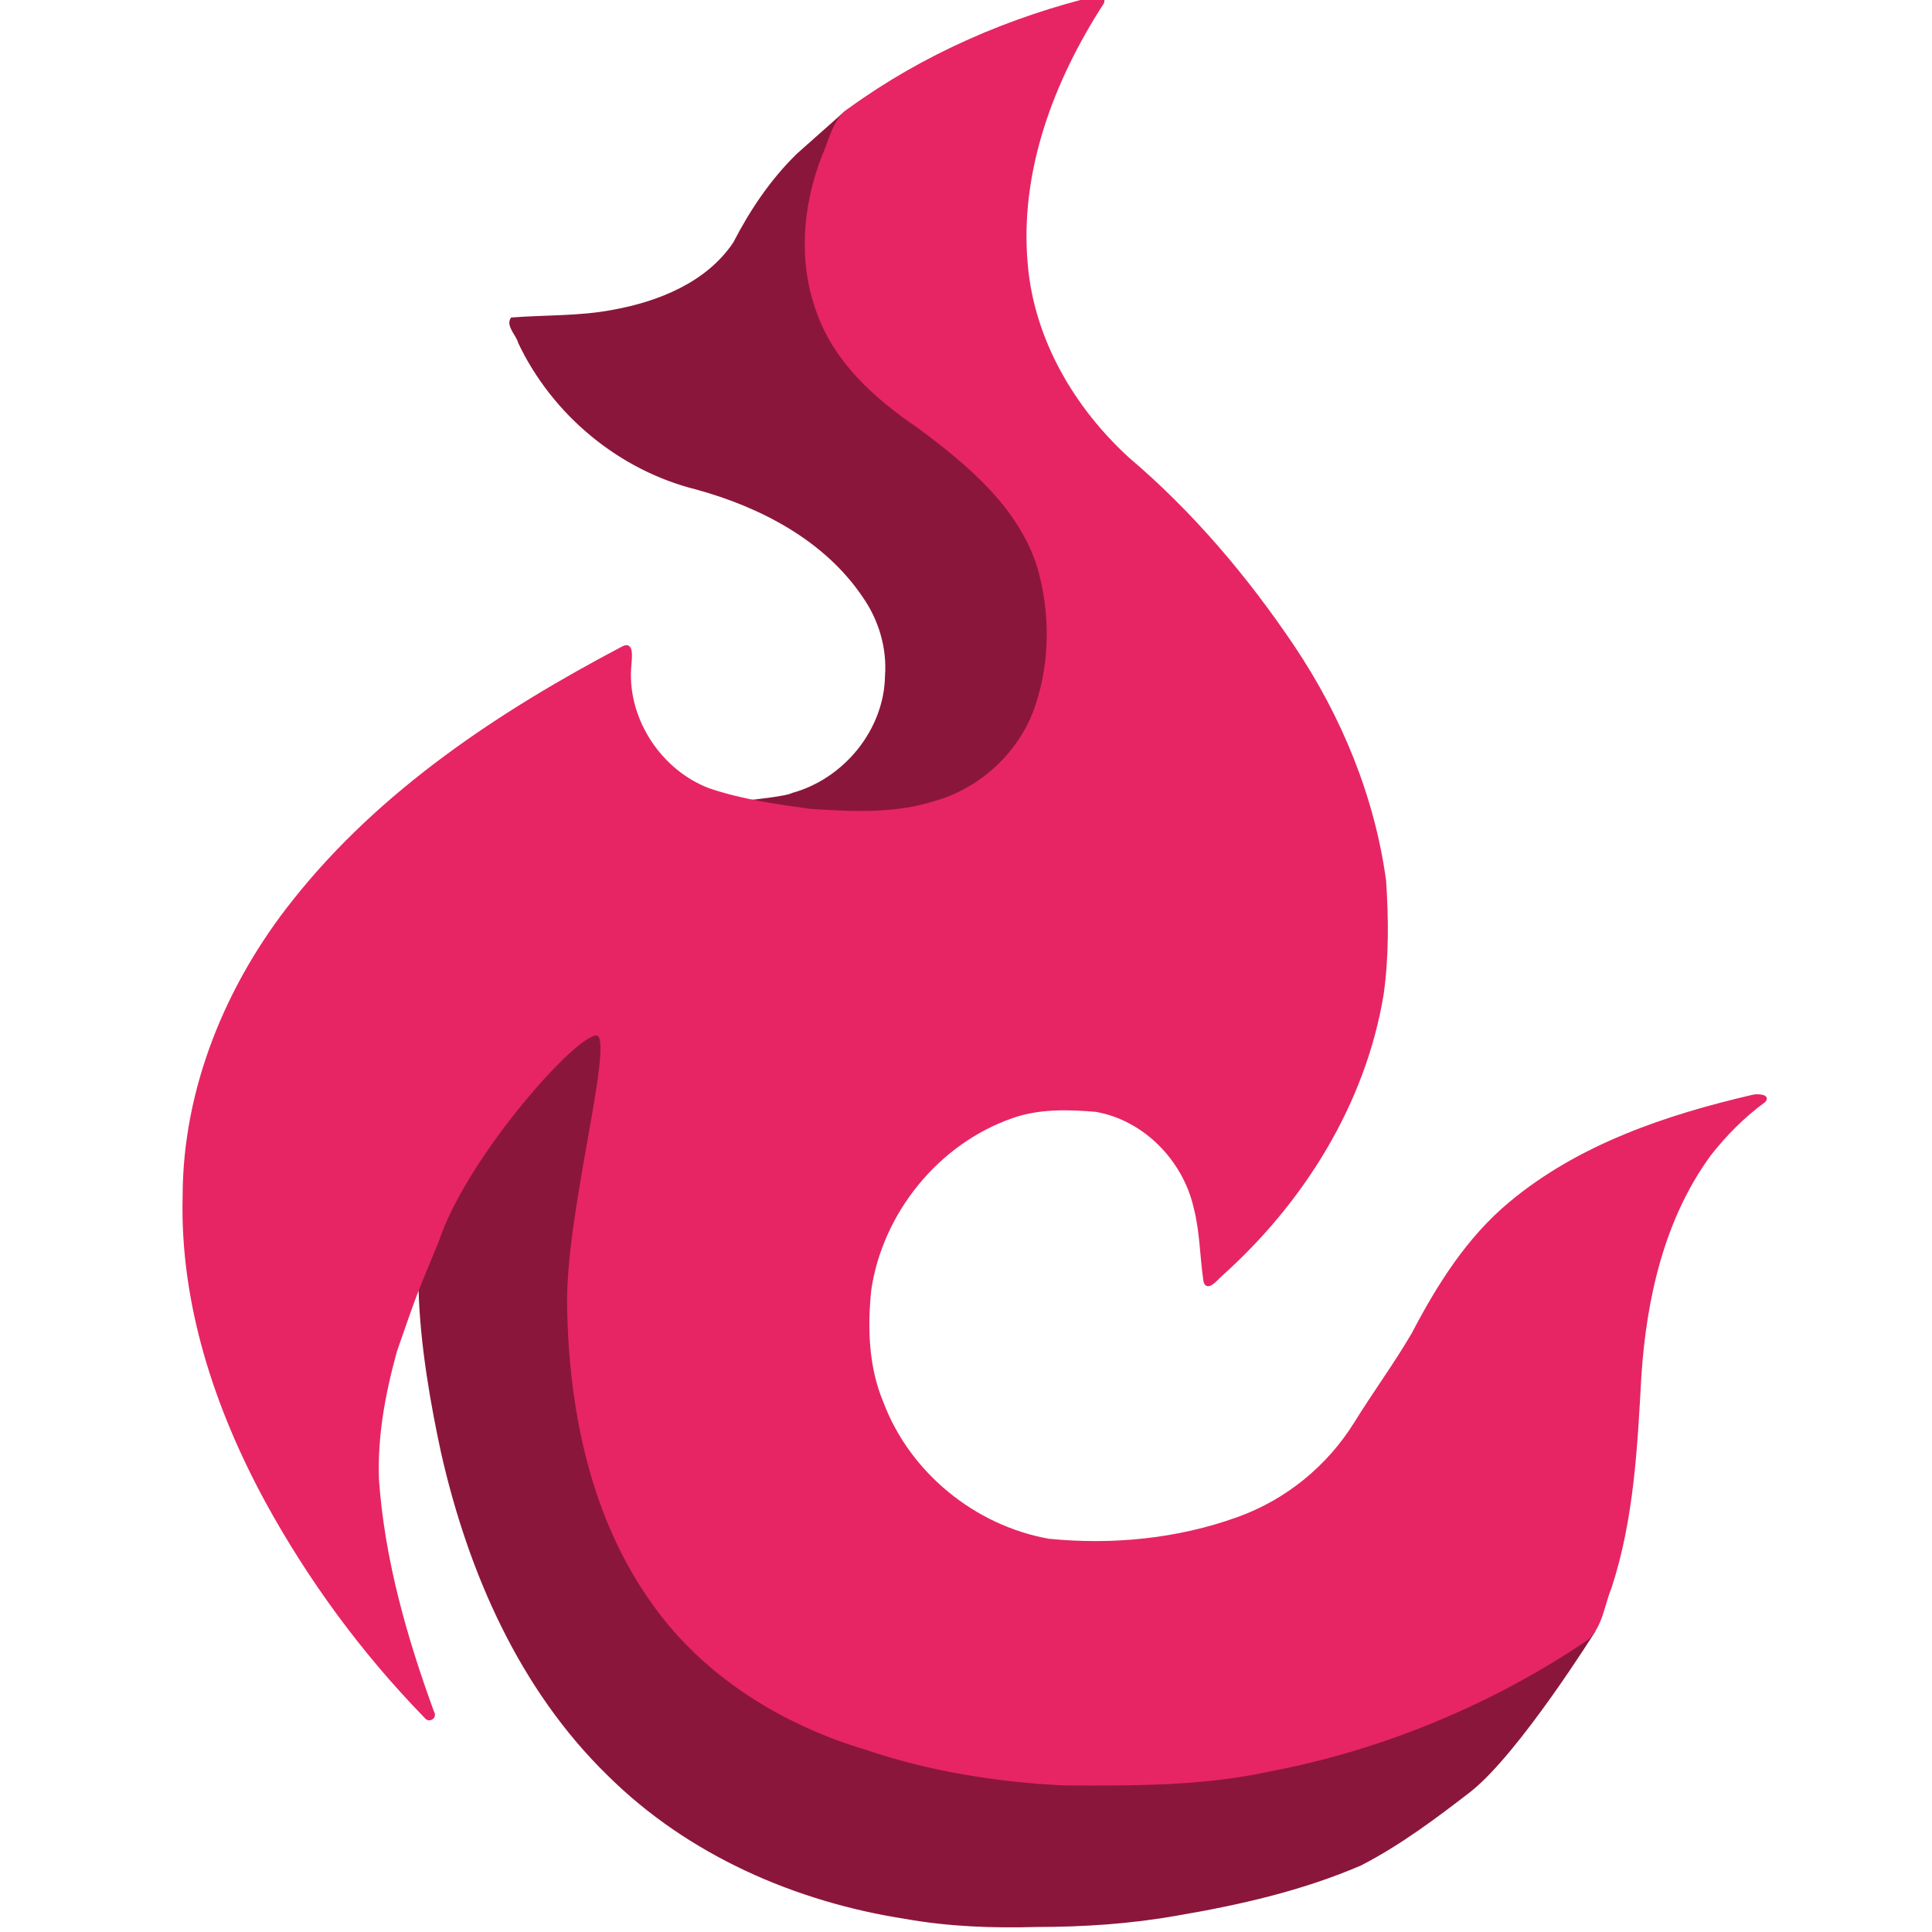
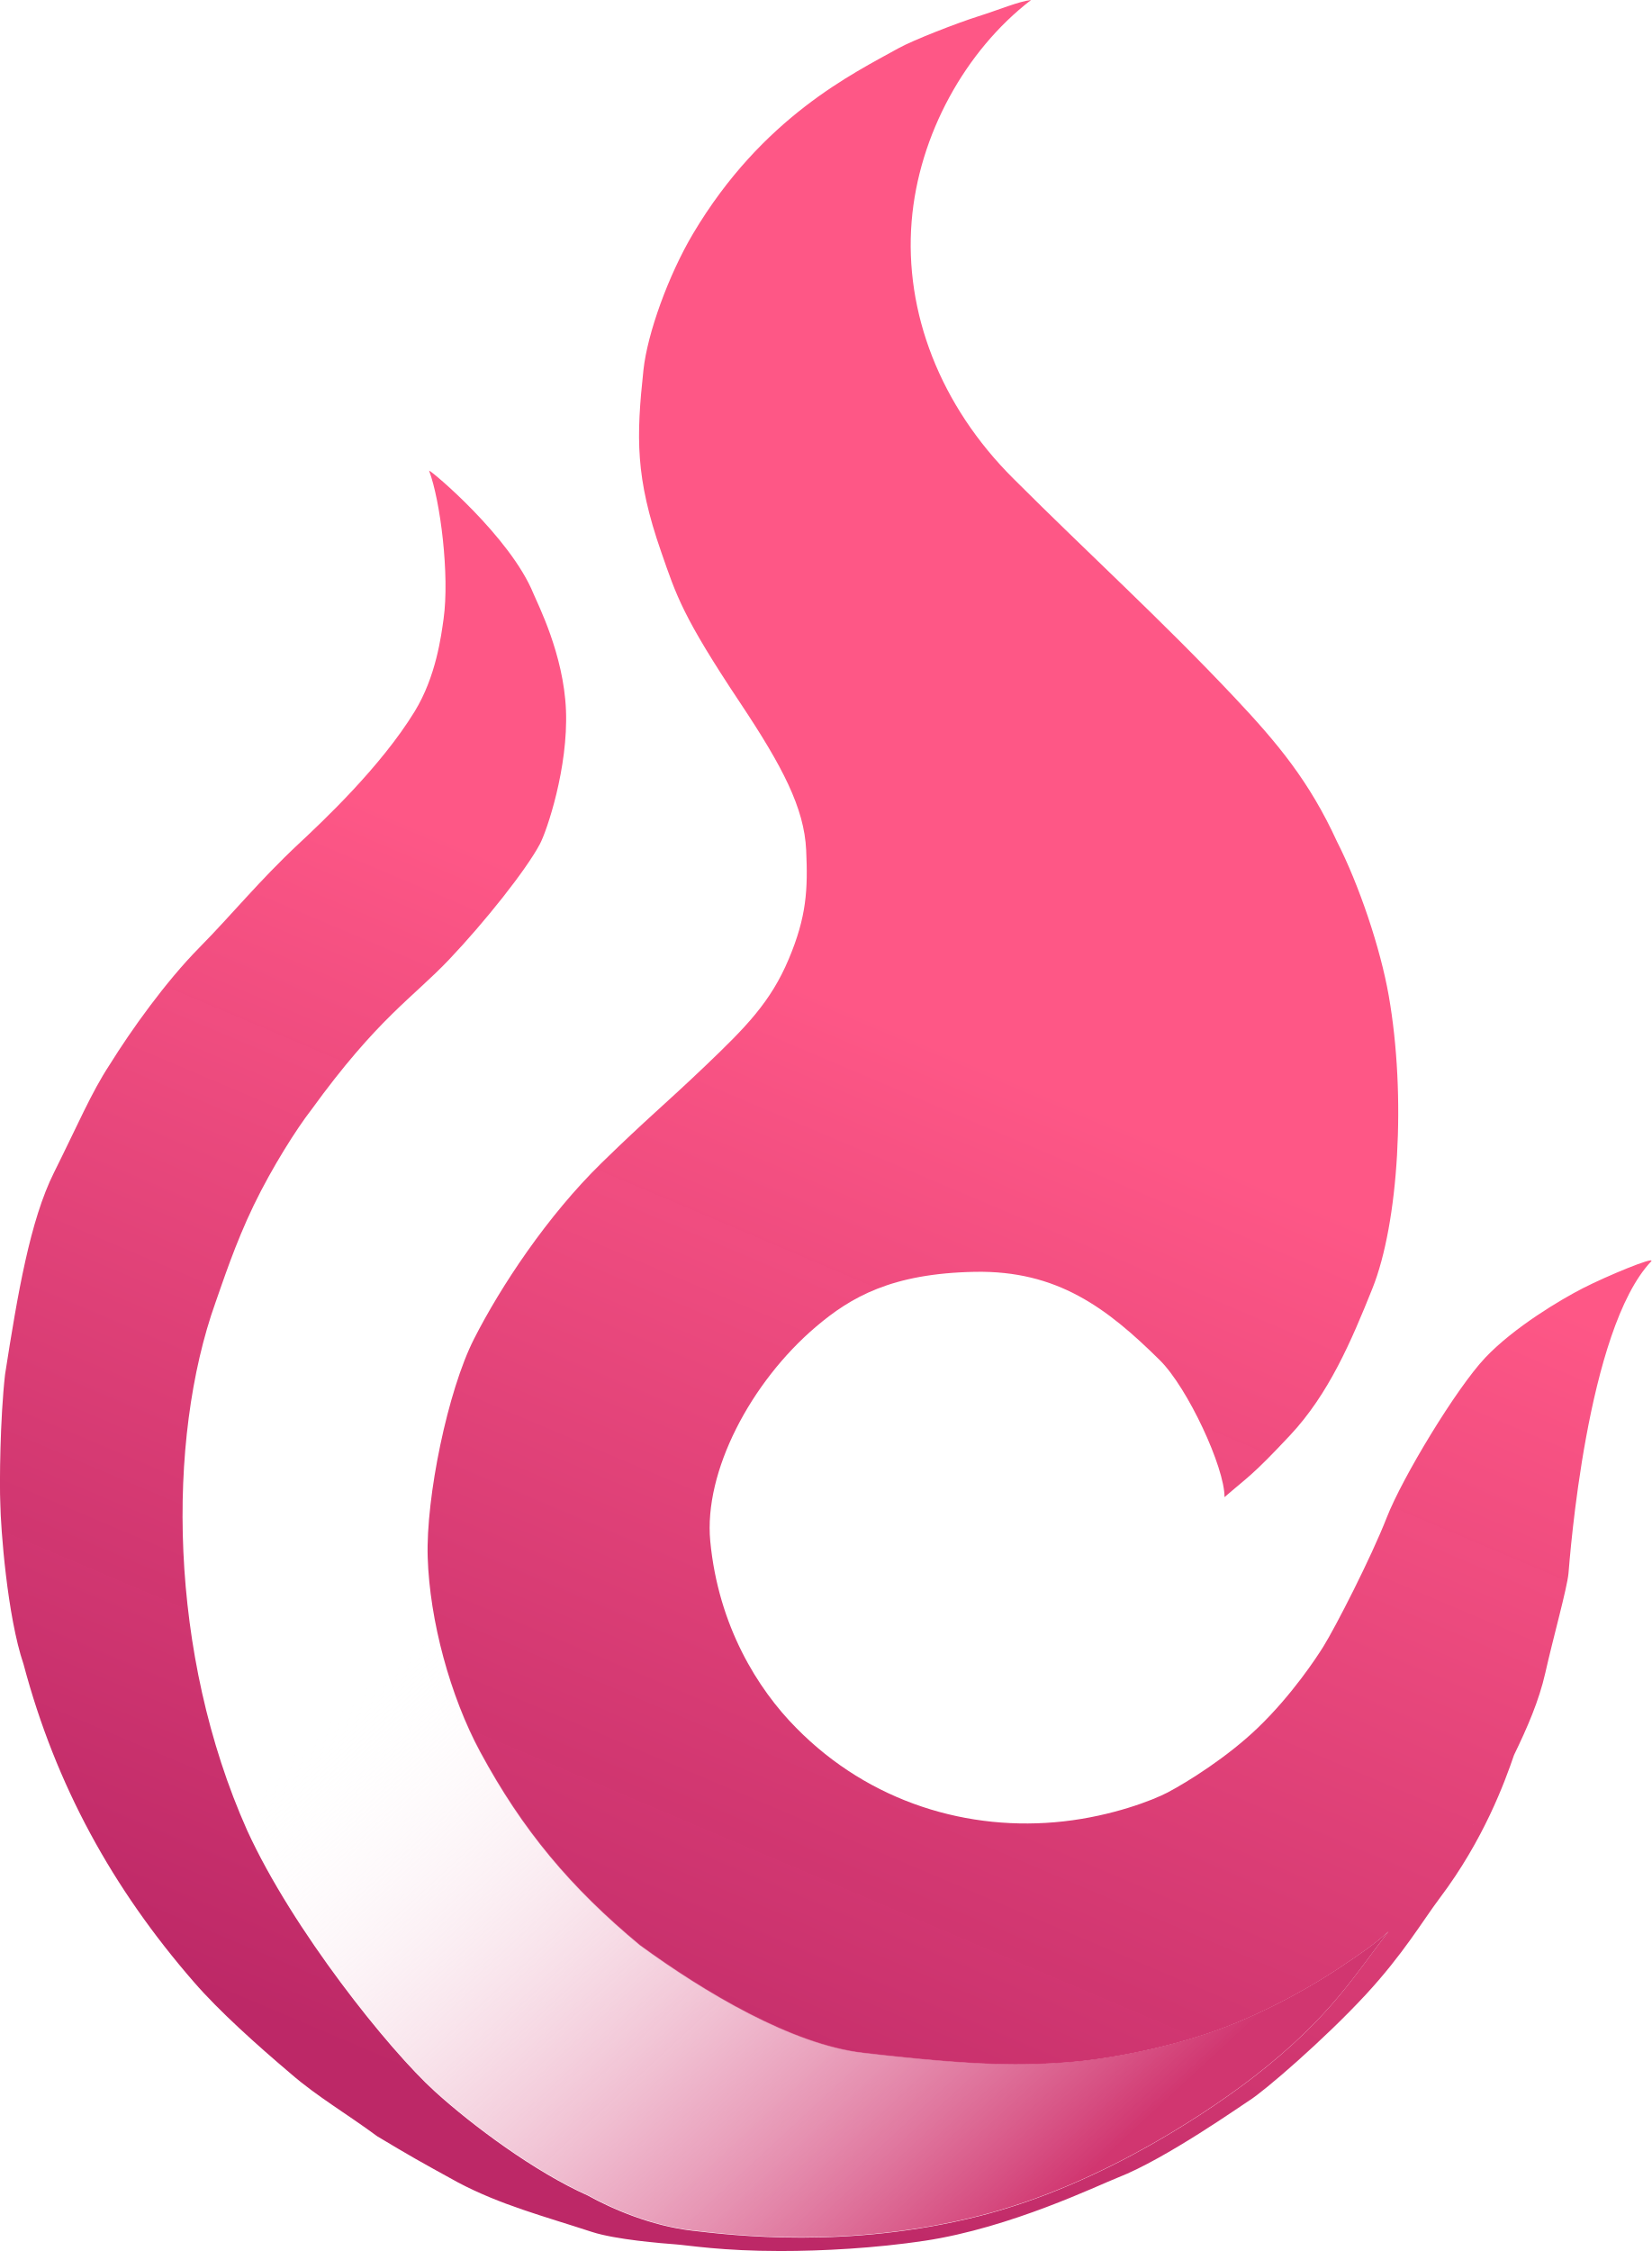
- <svg xmlns="http://www.w3.org/2000/svg" width="73.84mm" height="73.84mm" viewBox="0 0 73.84 73.84" version="1.1" id="svg903">
-   <defs id="defs900" />
-   <g id="layer1" transform="translate(-35.04267,-255.6574)">
-     <g id="g1092" transform="translate(6.975662,-0.1777103)">
-       <path style="fill:#8b163c;fill-opacity:1;stroke:#8b163c;stroke-width:0.114;stroke-linecap:round;stroke-linejoin:miter;stroke-miterlimit:4;stroke-dasharray:none;stroke-opacity:1" d="m 50.717,295.53 c 2.056,-13.709 -1.14,0.736 -1.662,1.158 -1.452,1.256 -2.643,2.804 -3.454,4.546 -0.705,1.504 -1.298,2.192 -1.481,3.848 0.054,2.16 0.481,4.529 0.868,6.302 1.033,4.533 2.982,9.003 6.36,12.285 3.042,3.014 7.134,4.801 11.334,5.45 1.652,0.296 3.332,0.355 5.006,0.307 1.792,0 3.583,-0.117 5.349,-0.432 2.394,-0.407 4.79,-0.951 7.027,-1.915 1.498,-0.773 2.857,-1.792 4.187,-2.821 1.85,-1.471 4.75,-6.117 4.75,-6.117 0,0 -0.708,0.646 -0.875,0.726 -4.133,2.631 -8.815,4.362 -13.677,4.948 -4.461,0.53 -9.055,0.213 -13.345,-1.182 -2.733,-0.854 -5.337,-2.303 -7.222,-4.485 -2.247,-2.534 -3.4,-5.848 -3.842,-9.157 -0.289,-2.089 -0.04,-4.215 0.01,-6.318 0.157,-2.312 0.974,-4.669 1.4,-6.959 0.026,-0.106 -0.702,-0.382 -0.731,-0.185 z" id="path9424" />
-       <path style="fill:#8b163c;fill-opacity:1;stroke:#8b163c;stroke-width:0.114;stroke-linecap:round;stroke-linejoin:miter;stroke-miterlimit:4;stroke-dasharray:none;stroke-opacity:1" d="m 60.407,260.114 c 0,0 -1.475,1.314 -1.844,1.638 -0.999,0.974 -1.782,2.139 -2.418,3.374 -1.035,1.552 -2.899,2.294 -4.672,2.611 -1.271,0.239 -2.566,0.191 -3.841,0.288 -0.167,0.268 0.222,0.606 0.294,0.898 1.294,2.728 3.827,4.836 6.762,5.565 2.471,0.677 4.929,1.958 6.393,4.128 0.62,0.883 0.949,1.975 0.867,3.061 -0.037,2.081 -1.593,3.97 -3.584,4.517 -0.229,0.132 -1.607,0.27 -1.607,0.27 0,0 1.283,0.168 1.476,0.239 1.793,0.281 3.661,0.323 5.425,-0.151 1.714,-0.471 3.271,-1.684 3.893,-3.384 0.849,-2.082 0.794,-4.529 -0.144,-6.573 -1.039,-2.187 -3.088,-3.61 -4.979,-5.005 -1.707,-1.199 -3.111,-2.97 -3.418,-5.079 -0.318,-1.825 0.067,-3.717 0.789,-5.415 0.056,-0.118 0.608,-0.982 0.608,-0.982 z" id="path9463" />
-       <path style="fill:#e72564;fill-opacity:1;stroke:#e72564;stroke-width:0.114;stroke-linecap:round;stroke-linejoin:miter;stroke-miterlimit:4;stroke-dasharray:none;stroke-opacity:1" d="m 70.069,255.715 c -0.002,0 -0.005,0.001 -0.007,0.002 -3.392,0.812 -6.663,2.232 -9.496,4.28 -0.627,0.394 -0.742,1.186 -1.03,1.811 -0.73,1.87 -0.915,3.997 -0.218,5.906 0.653,1.908 2.209,3.312 3.836,4.413 1.897,1.409 3.891,3.046 4.618,5.395 0.488,1.705 0.489,3.565 -0.067,5.251 -0.581,1.798 -2.1,3.227 -3.915,3.737 -1.536,0.485 -3.163,0.4 -4.745,0.298 -1.304,-0.177 -2.646,-0.367 -3.898,-0.794 -1.834,-0.698 -3.125,-2.635 -3.018,-4.604 0.03,-0.432 0.128,-1.02 -0.251,-0.82 -4.694,2.472 -9.248,5.48 -12.574,9.68 -2.546,3.189 -4.198,7.18 -4.2,11.295 -0.104,4.084 1.216,8.075 3.146,11.632 1.641,3.006 3.692,5.795 6.082,8.248 0.12,0.187 0.396,0.022 0.27,-0.17 -1.046,-2.863 -1.895,-5.848 -2.108,-8.892 -0.057,-1.659 0.226,-3.221 0.684,-4.9 0.845,-2.423 0.666,-1.939 1.609,-4.228 1.053,-3.225 5.511,-8.253 6.152,-7.881 0.641,0.372 -1.211,6.893 -1.14,10.39 0.065,3.974 0.899,8.095 3.263,11.371 1.935,2.721 4.905,4.559 8.071,5.509 2.447,0.83 5.024,1.248 7.6,1.372 2.627,0.011 5.28,0.032 7.86,-0.533 4.327,-0.826 8.479,-2.551 12.128,-5.015 0.547,-0.492 0.608,-1.294 0.877,-1.941 0.861,-2.614 0.994,-5.388 1.145,-8.109 0.195,-2.961 0.879,-6.023 2.664,-8.459 0.598,-0.766 1.291,-1.463 2.074,-2.037 0.22,-0.202 -0.247,-0.238 -0.434,-0.186 -3.295,0.766 -6.628,1.889 -9.26,4.087 -1.618,1.343 -2.749,3.15 -3.713,4.993 -0.681,1.169 -1.49,2.264 -2.2,3.415 -1.044,1.676 -2.622,2.968 -4.49,3.639 -2.302,0.832 -4.806,1.074 -7.232,0.833 -2.851,-0.505 -5.367,-2.554 -6.383,-5.274 -0.564,-1.353 -0.608,-2.859 -0.46,-4.294 0.438,-2.97 2.59,-5.633 5.442,-6.621 1.009,-0.359 2.139,-0.333 3.202,-0.241 1.861,0.321 3.369,1.879 3.786,3.69 0.241,0.919 0.241,1.866 0.375,2.799 0.059,0.435 0.459,-0.061 0.599,-0.188 3.132,-2.793 5.491,-6.563 6.179,-10.739 0.203,-1.429 0.189,-2.886 0.096,-4.323 -0.434,-3.207 -1.696,-6.264 -3.492,-8.945 -1.783,-2.653 -3.873,-5.123 -6.311,-7.194 -2.106,-1.922 -3.644,-4.545 -3.893,-7.412 -0.327,-3.554 0.983,-7.023 2.883,-9.976 0.09,-0.098 0.044,-0.288 -0.108,-0.267 z" id="path9502" />
+ <svg xmlns="http://www.w3.org/2000/svg" xmlns:xlink="http://www.w3.org/1999/xlink" width="89.559mm" height="122.048mm" viewBox="0 0 89.559 122.048" version="1.1" id="svg903" xml:space="preserve">
+   <defs id="defs900">
+     <linearGradient id="linearGradient5">
+       <stop style="stop-color:#d0336e;stop-opacity:0.984;" offset="0" id="stop5" />
+       <stop style="stop-color:#ffffff;stop-opacity:0;" offset="1" id="stop6" />
+     </linearGradient>
+     <linearGradient id="linearGradient3">
+       <stop style="stop-color:#bc2464;stop-opacity:0.98;" offset="0" id="stop3" />
+       <stop style="stop-color:#fe5585;stop-opacity:0.988;" offset="1" id="stop4" />
+     </linearGradient>
+     <linearGradient xlink:href="#linearGradient3" id="linearGradient4" x1="42.971" y1="471.741" x2="67.423" y2="414.118" gradientUnits="userSpaceOnUse" />
+     <linearGradient xlink:href="#linearGradient5" id="linearGradient6" x1="70.098" y1="472.184" x2="38.772" y2="438.321" gradientUnits="userSpaceOnUse" />
+   </defs>
+   <g id="layer1" transform="translate(-10.41751,-354.9648)" style="display:inline">
+     <g id="g12">
+       <path id="path230-1" style="display:inline;fill:url(#linearGradient4);fill-opacity:1;stroke:none;stroke-width:0.224;stroke-dasharray:none;stroke-opacity:1" d="m 66.326,354.965 c -0.65,0.07 -1.763,0.539 -2.869,0.888 -1.106,0.348 -3.527,1.286 -4.325,1.731 -2.437,1.358 -7.37,3.72 -11.133,10.052 -1.324,2.228 -2.476,5.403 -2.689,7.389 -0.393,3.66 -0.443,5.827 0.957,9.851 0.835,2.401 1.153,3.487 4.296,8.209 2.28,3.425 3.467,5.683 3.571,7.975 0.096,2.125 0.028,3.596 -0.946,5.906 -0.973,2.31 -2.288,3.658 -4.518,5.785 -2.229,2.127 -3.101,2.8 -5.612,5.249 -2.975,2.901 -5.498,6.735 -6.932,9.553 -1.434,2.817 -2.617,8.605 -2.516,11.848 0.107,3.433 1.221,7.535 2.842,10.545 2.294,4.257 4.91,7.375 8.659,10.489 3.491,2.552 8.243,5.389 12.089,5.838 6.382,0.746 8.747,0.686 11.104,0.516 1.768,-0.127 5.093,-0.667 8.054,-1.726 2.942,-1.052 5.523,-2.62 6.642,-3.365 1.333,-0.888 2.038,-1.381 2.715,-2.016 -1.834,2.361 -3.158,4.654 -7.205,7.81 -2.131,1.662 -8.139,5.888 -14.998,7.629 -7.104,1.803 -13.362,1.046 -15.572,0.788 -2.21,-0.258 -4.339,-1.177 -5.642,-1.901 -2.879,-1.279 -6.271,-3.801 -8.303,-5.645 -2.506,-2.274 -7.71,-8.766 -10.171,-14.146 -4.282,-9.584 -4.379,-21.193 -1.718,-28.64 0.391,-1.095 1.055,-3.157 2.069,-5.258 1.004,-2.079 2.356,-4.196 3.119,-5.174 3.603,-4.975 5.515,-6.088 7.471,-8.148 1.956,-2.06 4.18,-4.861 4.927,-6.264 0.38,-0.713 1.545,-4.146 1.416,-7.271 -0.125,-3.025 -1.534,-5.748 -1.762,-6.308 -1.252,-3.081 -5.554,-6.689 -5.661,-6.671 0.615,1.622 1.119,5.678 0.786,8.042 -0.129,0.915 -0.405,3.115 -1.565,5.011 -1.837,3.003 -4.975,5.949 -6.291,7.179 -2.146,2.007 -3.591,3.807 -5.4,5.641 -1.809,1.834 -3.681,4.452 -4.855,6.343 -0.991,1.508 -1.723,3.252 -3.016,5.843 -1.293,2.59 -1.968,6.56 -2.652,10.944 -0.27,2.374 -0.307,5.951 -0.258,6.988 0.021,1.34 0.371,6.106 1.261,8.727 1.743,6.556 4.824,12.158 9.25,17.243 1.351,1.558 3.39,3.387 5.254,4.967 1.41,1.224 3.043,2.174 4.678,3.384 1.869,1.119 2.23,1.32 4.38,2.502 2.299,1.214 4.602,1.814 7.252,2.679 1.285,0.42 3.803,0.622 4.538,0.676 0.735,0.055 2.513,0.361 5.683,0.362 2.28,7.5e-4 5.146,-0.152 7.836,-0.557 4.66,-0.701 9.39,-3.005 10.479,-3.429 2.594,-1.01 6.76,-3.955 7.117,-4.175 0.803,-0.495 4.06,-3.306 6.289,-5.71 2.072,-2.235 3.117,-4.042 4.037,-5.262 2.392,-3.171 3.53,-6.296 4.032,-7.763 0.708,-1.46 1.352,-2.926 1.696,-4.455 0.424,-1.889 1.184,-4.599 1.256,-5.393 0.071,-0.794 0.977,-13.217 4.491,-16.922 0.199,-0.279 -2.398,0.792 -3.707,1.462 -1.189,0.608 -3.735,2.118 -5.298,3.768 -1.562,1.65 -4.491,6.49 -5.34,8.664 -0.849,2.174 -2.769,5.923 -3.438,6.999 -0.357,0.573 -1.693,2.619 -3.567,4.417 -1.644,1.577 -3.788,2.92 -4.881,3.495 -0.798,0.419 -2.989,1.269 -5.641,1.566 -5.126,0.575 -10.513,-1.012 -14.501,-5.072 -2.084,-2.104 -4.217,-5.521 -4.657,-10.119 -0.36,-3.769 2.197,-8.624 5.729,-11.626 1.902,-1.617 4.122,-2.892 8.606,-2.979 4.483,-0.087 7.18,1.961 10.042,4.789 1.513,1.495 3.523,5.826 3.509,7.427 1.276,-1.107 1.477,-1.133 3.561,-3.36 2.084,-2.227 3.3,-5.061 4.461,-7.958 1.419,-3.542 1.842,-10.426 0.881,-15.886 -0.451,-2.563 -1.599,-5.973 -2.799,-8.332 -1.501,-3.275 -3.214,-5.333 -5.591,-7.854 -3.976,-4.217 -7.851,-7.729 -11.962,-11.835 -3.97,-3.95 -5.92,-9.016 -5.516,-13.956 0.381,-4.669 2.904,-9.245 6.47,-11.989 z m 24.018,98.881 c -0.01,0.015 -0.018,0.032 -0.027,0.046 -0.005,0.008 -0.01,0.012 -0.015,0.02 0.017,-0.026 0.025,-0.041 0.042,-0.066 z" />
+       <path id="rect3-3" style="display:inline;fill:url(#linearGradient6);fill-opacity:1;stroke-width:0.114;stroke-linecap:round;stroke-linejoin:round;paint-order:fill markers stroke" d="m 39.757,388.025 c 0.501,1.163 1.277,3.21 1.368,5.418 0.129,3.126 -1.036,6.558 -1.416,7.271 -0.748,1.403 -2.972,4.204 -4.927,6.264 -1.956,2.06 -3.868,3.173 -7.471,8.148 -0.763,0.979 -2.115,3.096 -3.119,5.174 -1.014,2.1 -1.678,4.163 -2.069,5.258 -2.661,7.446 -2.564,19.056 1.718,28.64 2.462,5.379 7.665,11.872 10.171,14.146 2.032,1.843 5.424,4.366 8.303,5.645 1.303,0.725 3.431,1.643 5.642,1.901 2.21,0.258 8.468,1.016 15.572,-0.788 6.859,-1.741 12.867,-5.967 14.998,-7.629 4.047,-3.157 5.371,-5.45 7.205,-7.81 -0.677,0.635 -1.382,1.129 -2.715,2.016 -1.12,0.746 -3.7,2.314 -6.642,3.365 -2.962,1.059 -6.287,1.599 -8.054,1.726 -2.356,0.169 -4.722,0.23 -11.104,-0.516 -3.846,-0.45 -8.598,-3.286 -12.089,-5.838 -3.749,-3.114 -6.365,-6.232 -8.659,-10.489 -1.622,-3.01 -2.735,-7.112 -2.842,-10.545 -0.101,-3.242 1.083,-9.03 2.516,-11.848 1.434,-2.817 3.957,-6.652 6.932,-9.553 2.511,-2.449 3.383,-3.122 5.612,-5.249 2.229,-2.127 3.544,-3.475 4.518,-5.785 0.973,-2.31 1.042,-3.781 0.946,-5.906 -0.104,-2.292 -1.291,-4.55 -3.571,-7.975 -1.601,-2.406 -2.469,-3.868 -3.046,-5.041 z" />
    </g>
  </g>
</svg>
